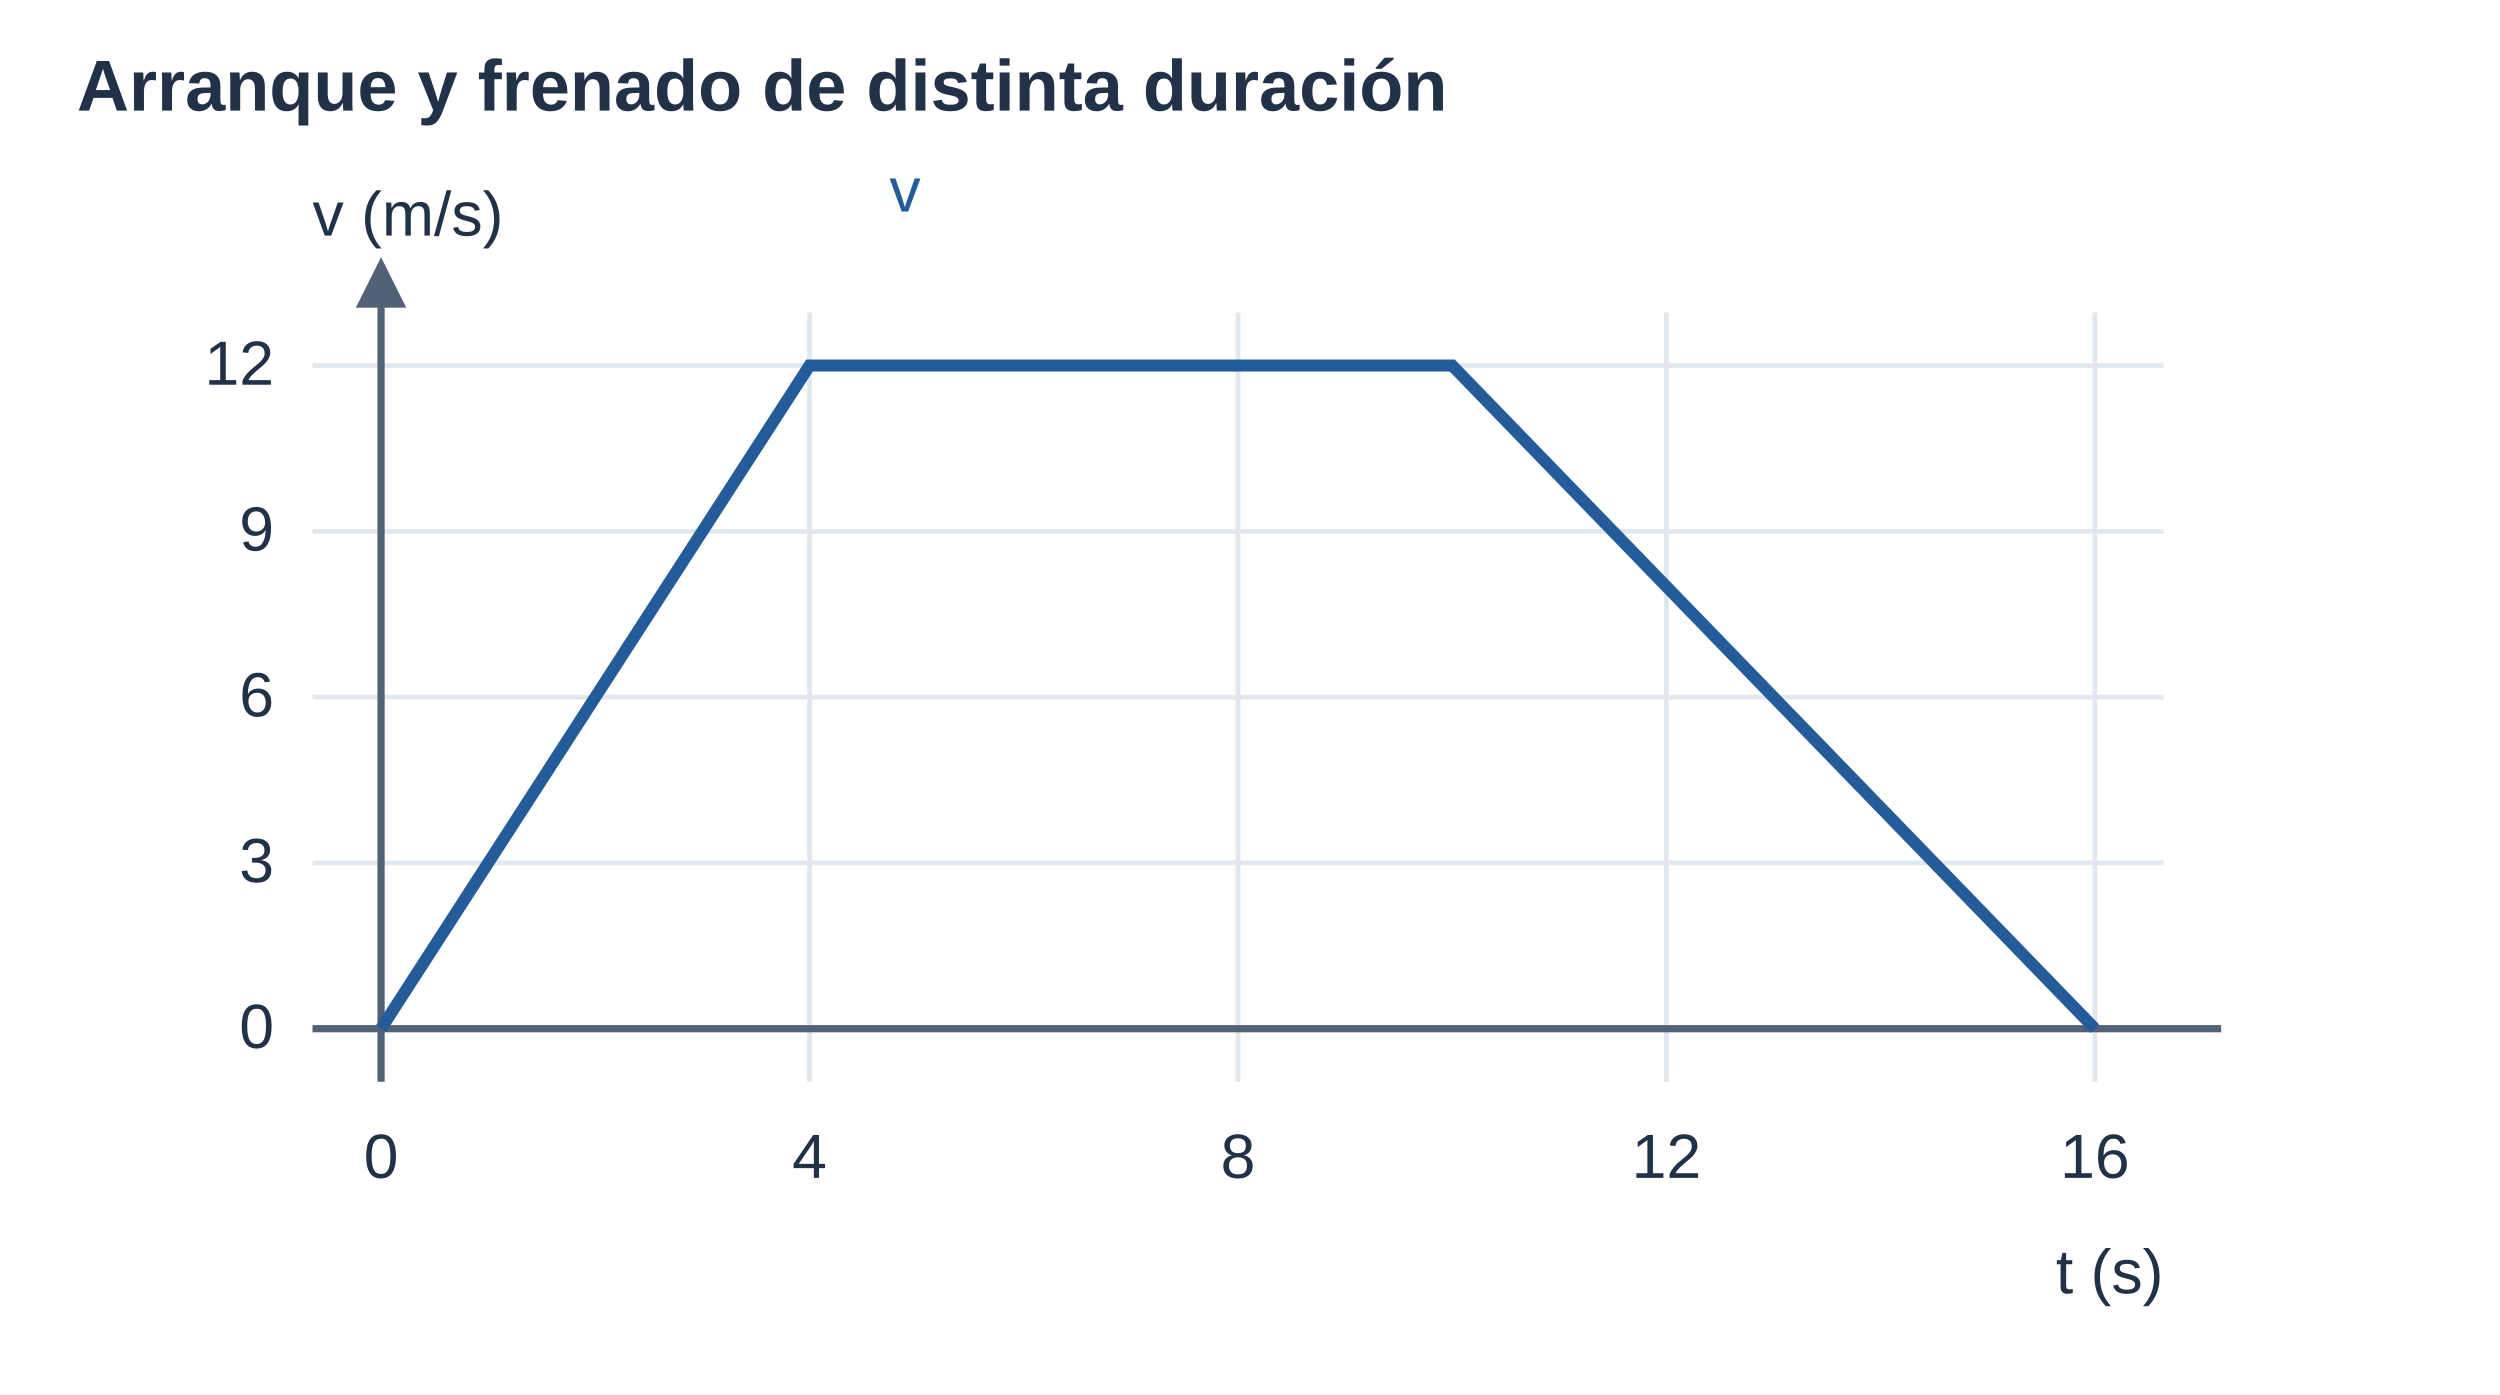
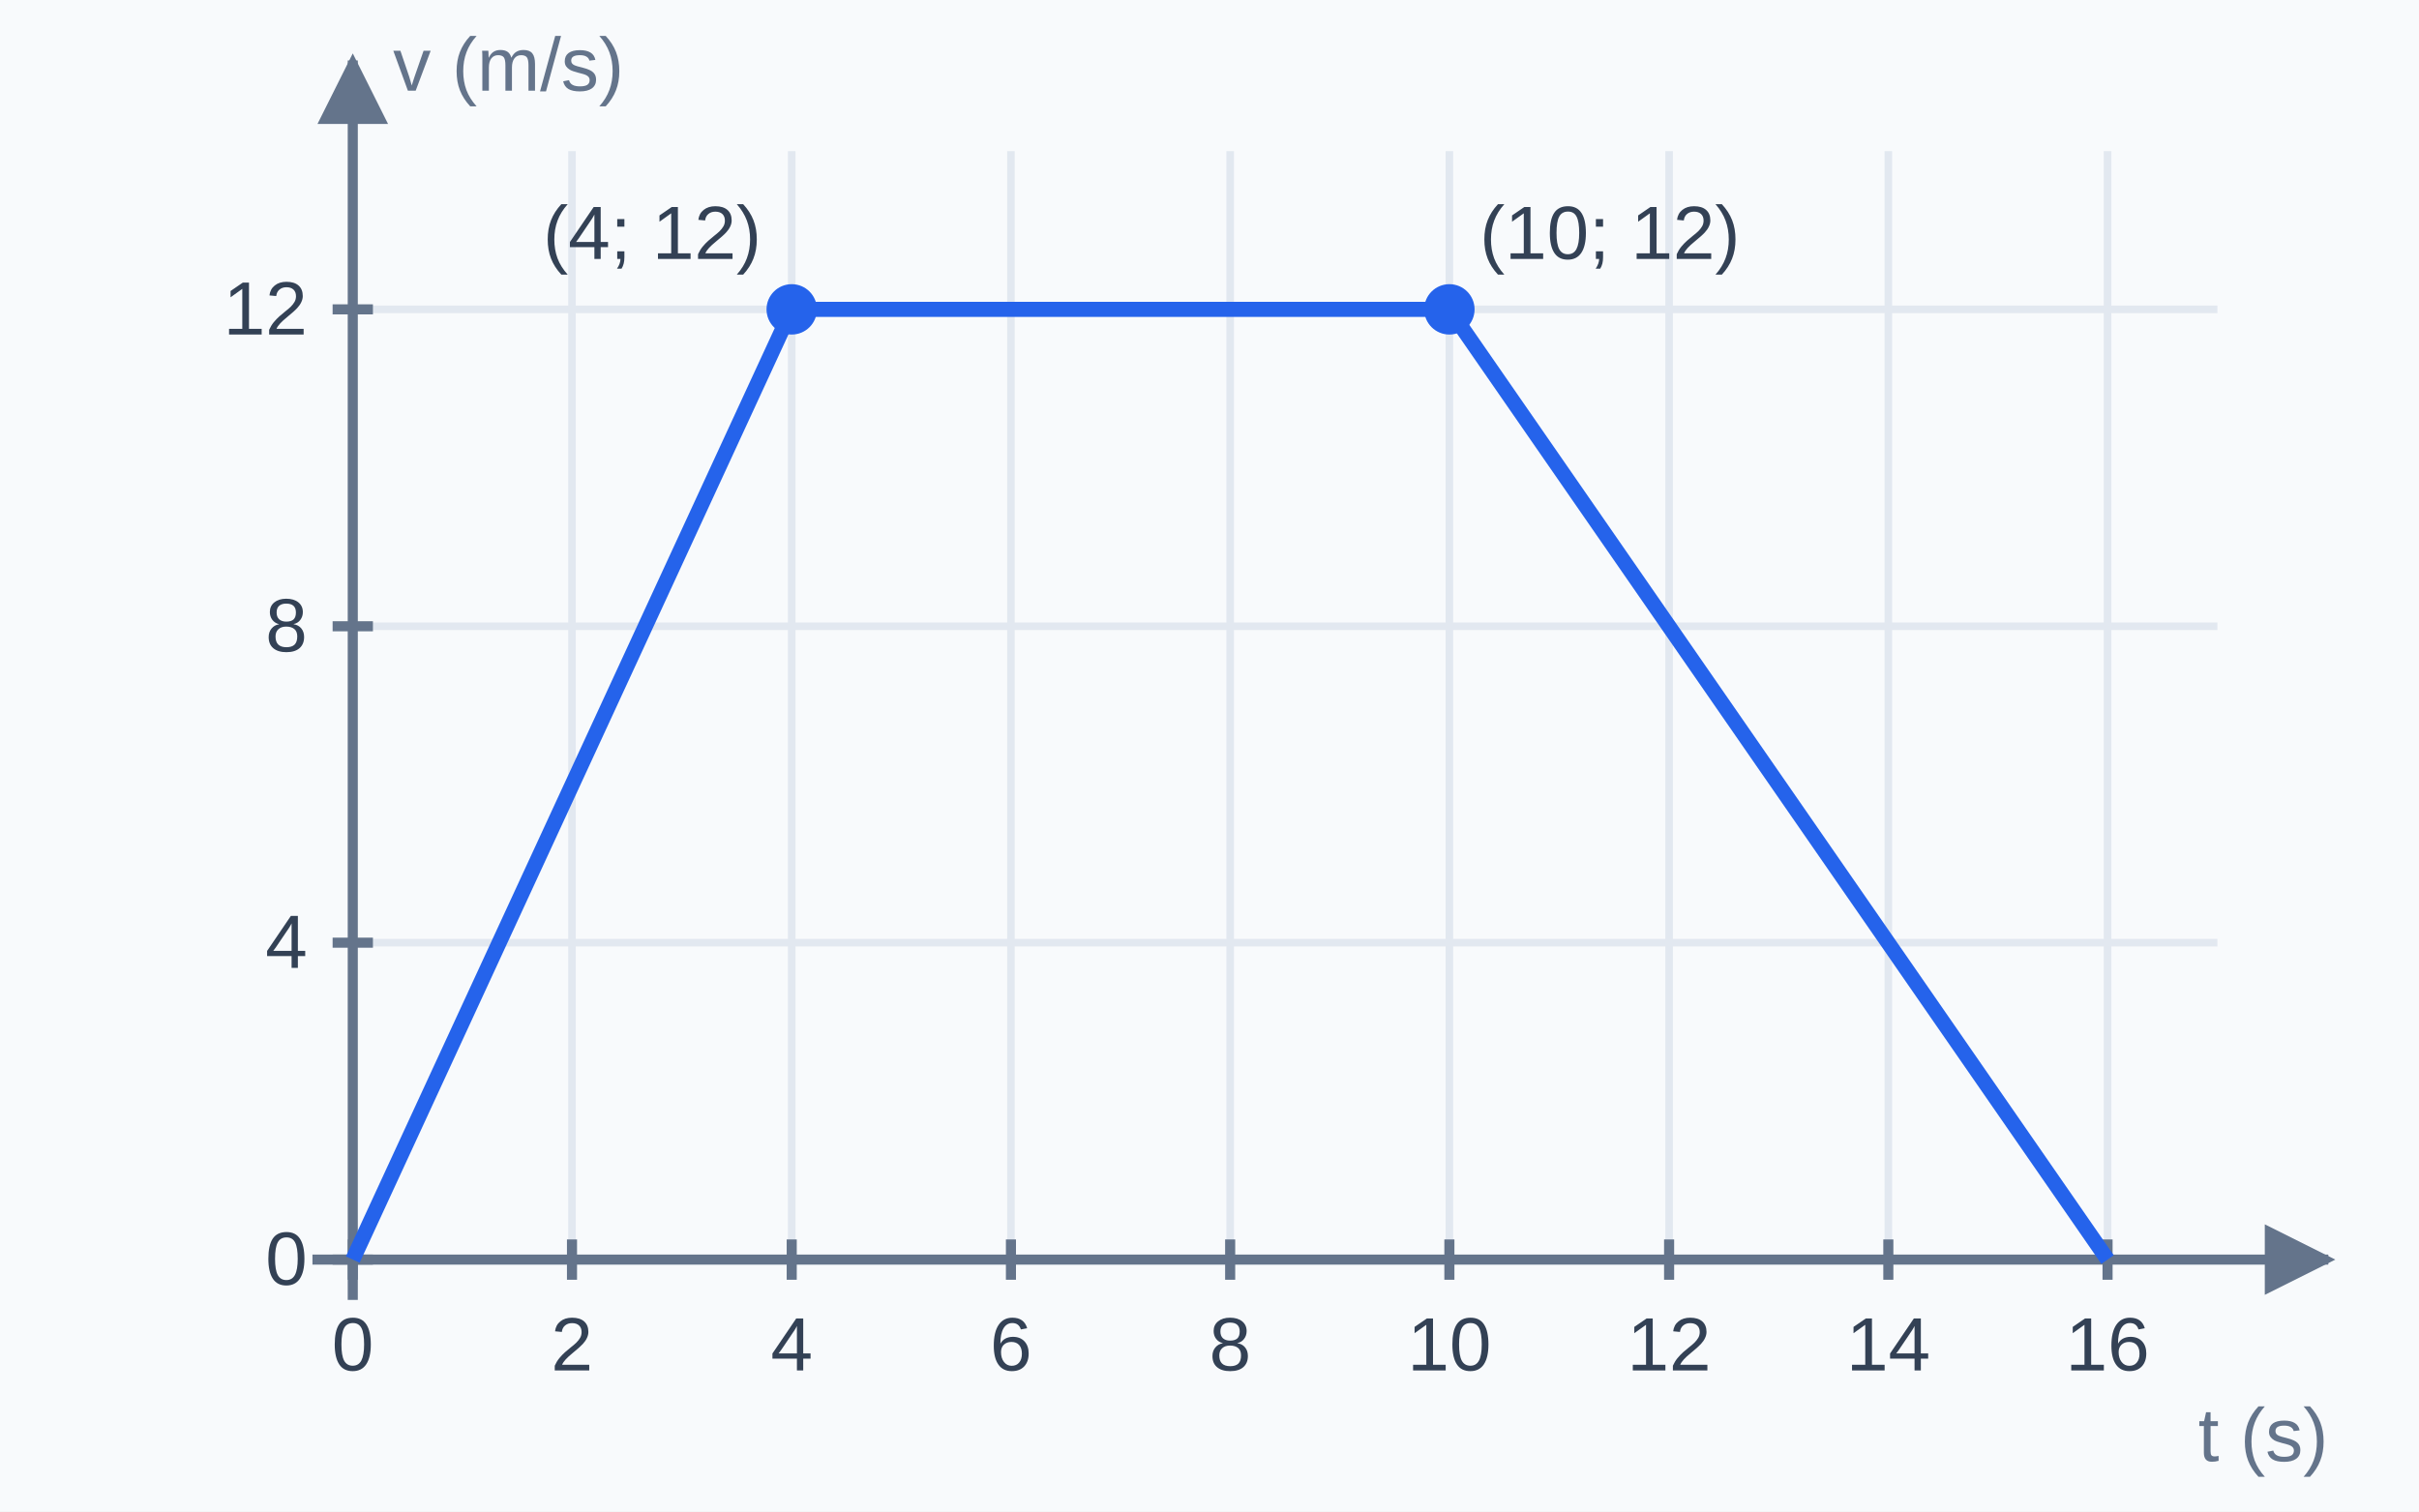
- <svg xmlns="http://www.w3.org/2000/svg" viewBox="0 0 520 290" role="img" aria-labelledby="title desc" style="max-width:100%;height:auto">
+ <svg xmlns="http://www.w3.org/2000/svg" viewBox="0 0 480 300" role="img" aria-labelledby="title desc">
  <defs>
-     <marker id="arrow" markerWidth="7" markerHeight="7" refX="6" refY="3.5" orient="auto-start-reverse">
-       <path d="M0 0 L7 3.5 L0 7Z" fill="context-stroke" />
+     <marker id="a-axis" viewBox="0 0 10 10" refX="9" refY="5" markerWidth="7" markerHeight="7" orient="auto-start-reverse">
+       <path d="M0 0 L10 5 L0 10 Z" fill="#64748b" />
+     </marker>
+     <marker id="a-blue" viewBox="0 0 10 10" refX="9" refY="5" markerWidth="7" markerHeight="7" orient="auto-start-reverse">
+       <path d="M0 0 L10 5 L0 10 Z" fill="#2563eb" />
+     </marker>
+     <marker id="a-amber" viewBox="0 0 10 10" refX="9" refY="5" markerWidth="7" markerHeight="7" orient="auto-start-reverse">
+       <path d="M0 0 L10 5 L0 10 Z" fill="#d97706" />
+     </marker>
+     <marker id="a-green" viewBox="0 0 10 10" refX="9" refY="5" markerWidth="7" markerHeight="7" orient="auto-start-reverse">
+       <path d="M0 0 L10 5 L0 10 Z" fill="#16a34a" />
+     </marker>
+     <marker id="a-red" viewBox="0 0 10 10" refX="9" refY="5" markerWidth="7" markerHeight="7" orient="auto-start-reverse">
+       <path d="M0 0 L10 5 L0 10 Z" fill="#dc2626" />
+     </marker>
+     <marker id="a-grey" viewBox="0 0 10 10" refX="9" refY="5" markerWidth="7" markerHeight="7" orient="auto-start-reverse">
+       <path d="M0 0 L10 5 L0 10 Z" fill="#94a3b8" />
    </marker>
  </defs>
-   <rect width="100%" height="100%" fill="white" />
-   <g font-family="Arial,sans-serif" font-size="13" fill="#203148">
-     <text x="16" y="23" font-size="15" font-weight="bold">Arranque y frenado de distinta duración</text>
-     <path d="M79.26 65V225 M65 213.97H450" stroke="#e1e7ee" fill="none" />
-     <text x="79.26" y="245" text-anchor="middle">0</text>
-     <text x="57" y="217.97" text-anchor="end">0</text>
-     <path d="M168.38 65V225 M65 179.48H450" stroke="#e1e7ee" fill="none" />
-     <text x="168.38" y="245" text-anchor="middle">4</text>
-     <text x="57" y="183.48" text-anchor="end">3</text>
-     <path d="M257.50 65V225 M65 145.00H450" stroke="#e1e7ee" fill="none" />
-     <text x="257.50" y="245" text-anchor="middle">8</text>
-     <text x="57" y="149.00" text-anchor="end">6</text>
-     <path d="M346.62 65V225 M65 110.52H450" stroke="#e1e7ee" fill="none" />
-     <text x="346.62" y="245" text-anchor="middle">12</text>
-     <text x="57" y="114.52" text-anchor="end">9</text>
-     <path d="M435.74 65V225 M65 76.03H450" stroke="#e1e7ee" fill="none" />
-     <text x="435.74" y="245" text-anchor="middle">16</text>
-     <text x="57" y="80.03" text-anchor="end">12</text>
-     <path d="M65 213.97H462 M79.26 225V55" stroke="#516276" stroke-width="1.5" fill="none" marker-end="url(#arrow)" />
-     <text x="450" y="269" text-anchor="end">t (s)</text>
-     <text x="65" y="49">v (m/s)</text>
-     <polyline points="79.26,213.97 168.38,76.03 302.06,76.03 435.74,213.97" fill="none" stroke="#245b99" stroke-width="2.5" />
-     <text x="185" y="44" fill="#245b99">v</text>
+   <rect width="480" height="300" fill="#f8fafc" />
+   <g font-family="Arial, sans-serif">
+     <path d="M70.0 187.1 L440.0 187.1" fill="none" stroke="#e2e8f0" stroke-width="1.5" />
+     <path d="M70.0 124.3 L440.0 124.3" fill="none" stroke="#e2e8f0" stroke-width="1.5" />
+     <path d="M70.0 61.4 L440.0 61.4" fill="none" stroke="#e2e8f0" stroke-width="1.5" />
+     <path d="M113.5 30.0 L113.5 250.0" fill="none" stroke="#e2e8f0" stroke-width="1.5" />
+     <path d="M157.1 30.0 L157.1 250.0" fill="none" stroke="#e2e8f0" stroke-width="1.5" />
+     <path d="M200.6 30.0 L200.6 250.0" fill="none" stroke="#e2e8f0" stroke-width="1.5" />
+     <path d="M244.1 30.0 L244.1 250.0" fill="none" stroke="#e2e8f0" stroke-width="1.5" />
+     <path d="M287.6 30.0 L287.6 250.0" fill="none" stroke="#e2e8f0" stroke-width="1.5" />
+     <path d="M331.2 30.0 L331.2 250.0" fill="none" stroke="#e2e8f0" stroke-width="1.5" />
+     <path d="M374.7 30.0 L374.7 250.0" fill="none" stroke="#e2e8f0" stroke-width="1.5" />
+     <path d="M418.2 30.0 L418.2 250.0" fill="none" stroke="#e2e8f0" stroke-width="1.5" />
+     <path d="M62.0 250.0 L462.0 250.0" fill="none" stroke="#64748b" stroke-width="2" marker-end="url(#a-axis)" />
+     <path d="M70.0 258.0 L70.0 12.0" fill="none" stroke="#64748b" stroke-width="2" marker-end="url(#a-axis)" />
+     <path d="M70.0 246.0 L70.0 254.0" fill="none" stroke="#64748b" stroke-width="2" />
+     <text x="70.0" y="272.0" font-size="15" text-anchor="middle" fill="#334155">0</text>
+     <path d="M113.5 246.0 L113.5 254.0" fill="none" stroke="#64748b" stroke-width="2" />
+     <text x="113.5" y="272.0" font-size="15" text-anchor="middle" fill="#334155">2</text>
+     <path d="M157.1 246.0 L157.1 254.0" fill="none" stroke="#64748b" stroke-width="2" />
+     <text x="157.1" y="272.0" font-size="15" text-anchor="middle" fill="#334155">4</text>
+     <path d="M200.6 246.0 L200.6 254.0" fill="none" stroke="#64748b" stroke-width="2" />
+     <text x="200.6" y="272.0" font-size="15" text-anchor="middle" fill="#334155">6</text>
+     <path d="M244.1 246.0 L244.1 254.0" fill="none" stroke="#64748b" stroke-width="2" />
+     <text x="244.1" y="272.0" font-size="15" text-anchor="middle" fill="#334155">8</text>
+     <path d="M287.6 246.0 L287.6 254.0" fill="none" stroke="#64748b" stroke-width="2" />
+     <text x="287.6" y="272.0" font-size="15" text-anchor="middle" fill="#334155">10</text>
+     <path d="M331.2 246.0 L331.2 254.0" fill="none" stroke="#64748b" stroke-width="2" />
+     <text x="331.2" y="272.0" font-size="15" text-anchor="middle" fill="#334155">12</text>
+     <path d="M374.7 246.0 L374.7 254.0" fill="none" stroke="#64748b" stroke-width="2" />
+     <text x="374.7" y="272.0" font-size="15" text-anchor="middle" fill="#334155">14</text>
+     <path d="M418.2 246.0 L418.2 254.0" fill="none" stroke="#64748b" stroke-width="2" />
+     <text x="418.2" y="272.0" font-size="15" text-anchor="middle" fill="#334155">16</text>
+     <path d="M66.0 250.0 L74.0 250.0" fill="none" stroke="#64748b" stroke-width="2" />
+     <text x="61.0" y="255.0" font-size="15" text-anchor="end" fill="#334155">0</text>
+     <path d="M66.0 187.1 L74.0 187.1" fill="none" stroke="#64748b" stroke-width="2" />
+     <text x="61.0" y="192.1" font-size="15" text-anchor="end" fill="#334155">4</text>
+     <path d="M66.0 124.3 L74.0 124.3" fill="none" stroke="#64748b" stroke-width="2" />
+     <text x="61.0" y="129.3" font-size="15" text-anchor="end" fill="#334155">8</text>
+     <path d="M66.0 61.4 L74.0 61.4" fill="none" stroke="#64748b" stroke-width="2" />
+     <text x="61.0" y="66.4" font-size="15" text-anchor="end" fill="#334155">12</text>
+     <text x="462.0" y="290.0" font-size="15" text-anchor="end" fill="#64748b">t (s)</text>
+     <text x="78.0" y="18.0" font-size="15" text-anchor="start" fill="#64748b">v (m/s)</text>
+     <polyline points="70.0,250.0 157.1,61.4 287.6,61.4 418.2,250.0" fill="none" stroke="#2563eb" stroke-width="3" />
+     <circle cx="157.1" cy="61.4" r="5" fill="#2563eb" />
+     <text x="151.1" y="51.4" font-size="15" text-anchor="end" fill="#334155">(4; 12)</text>
+     <circle cx="287.6" cy="61.4" r="5" fill="#2563eb" />
+     <text x="293.6" y="51.4" font-size="15" text-anchor="start" fill="#334155">(10; 12)</text>
  </g>
</svg>
